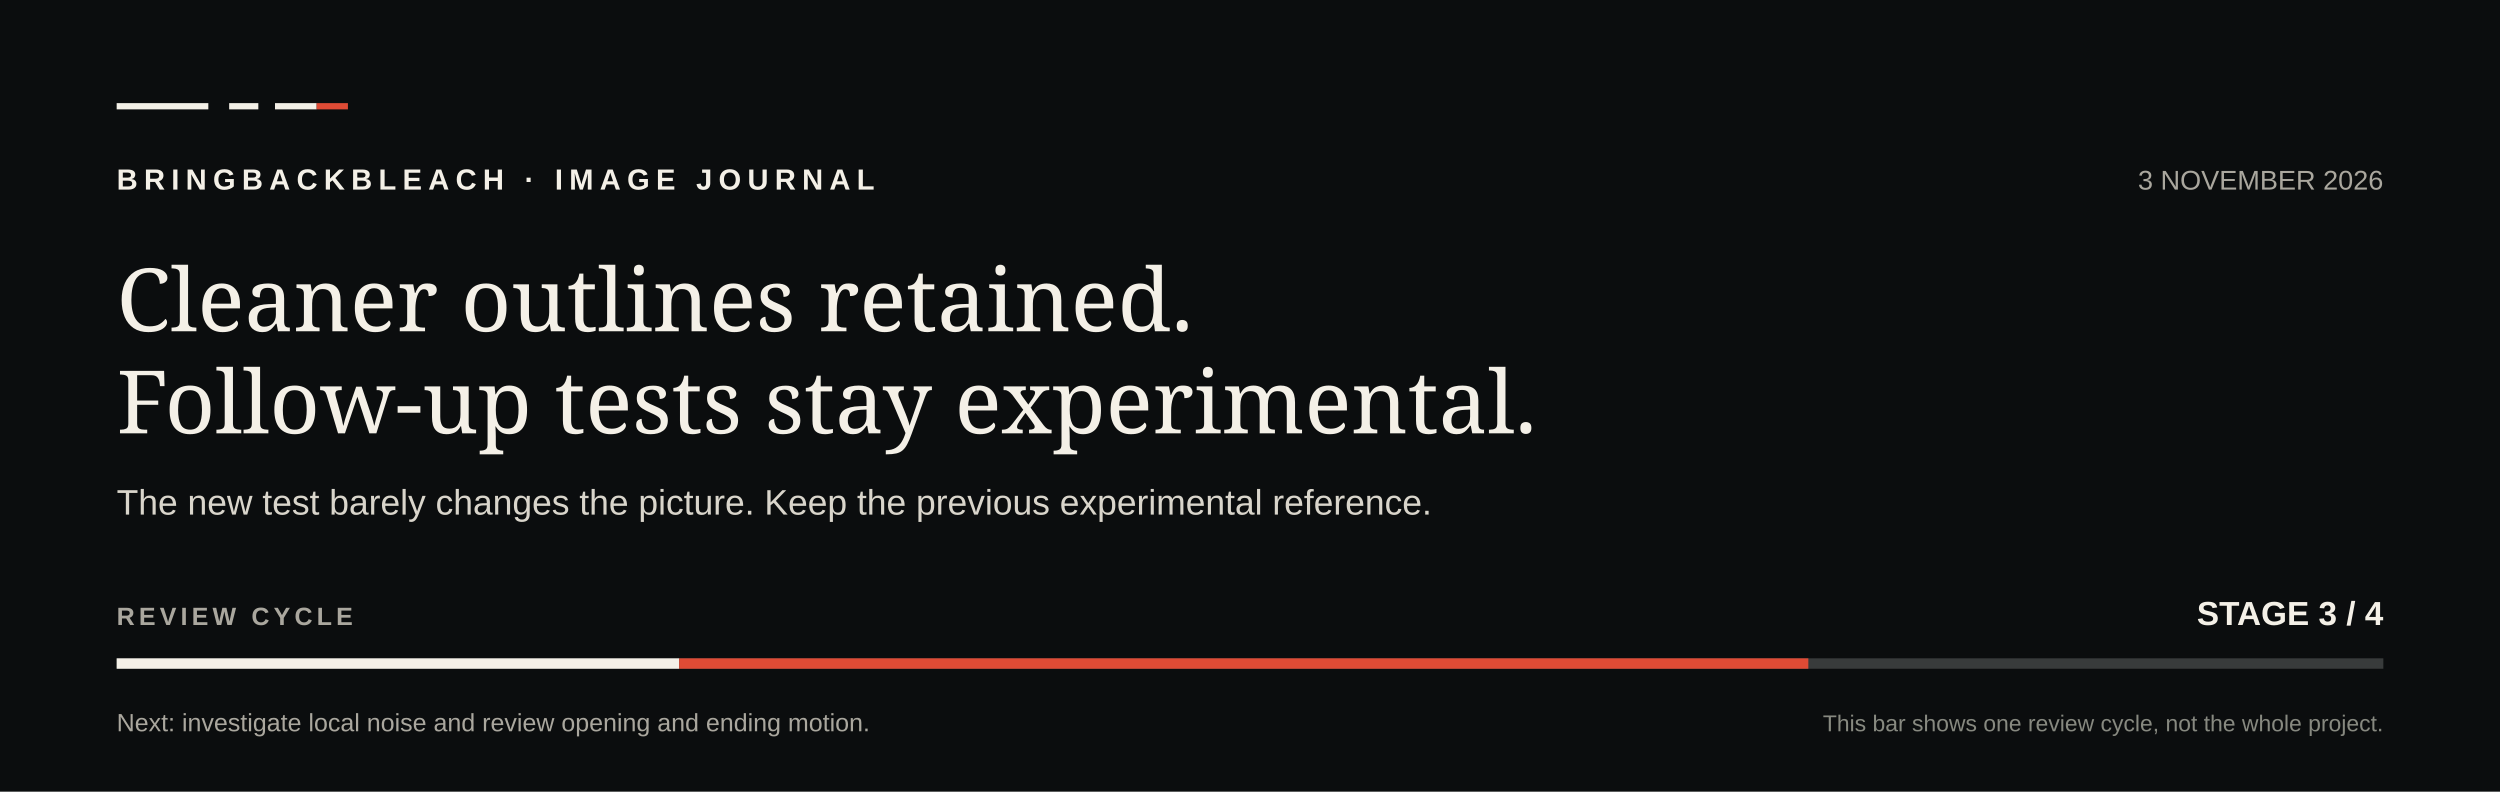
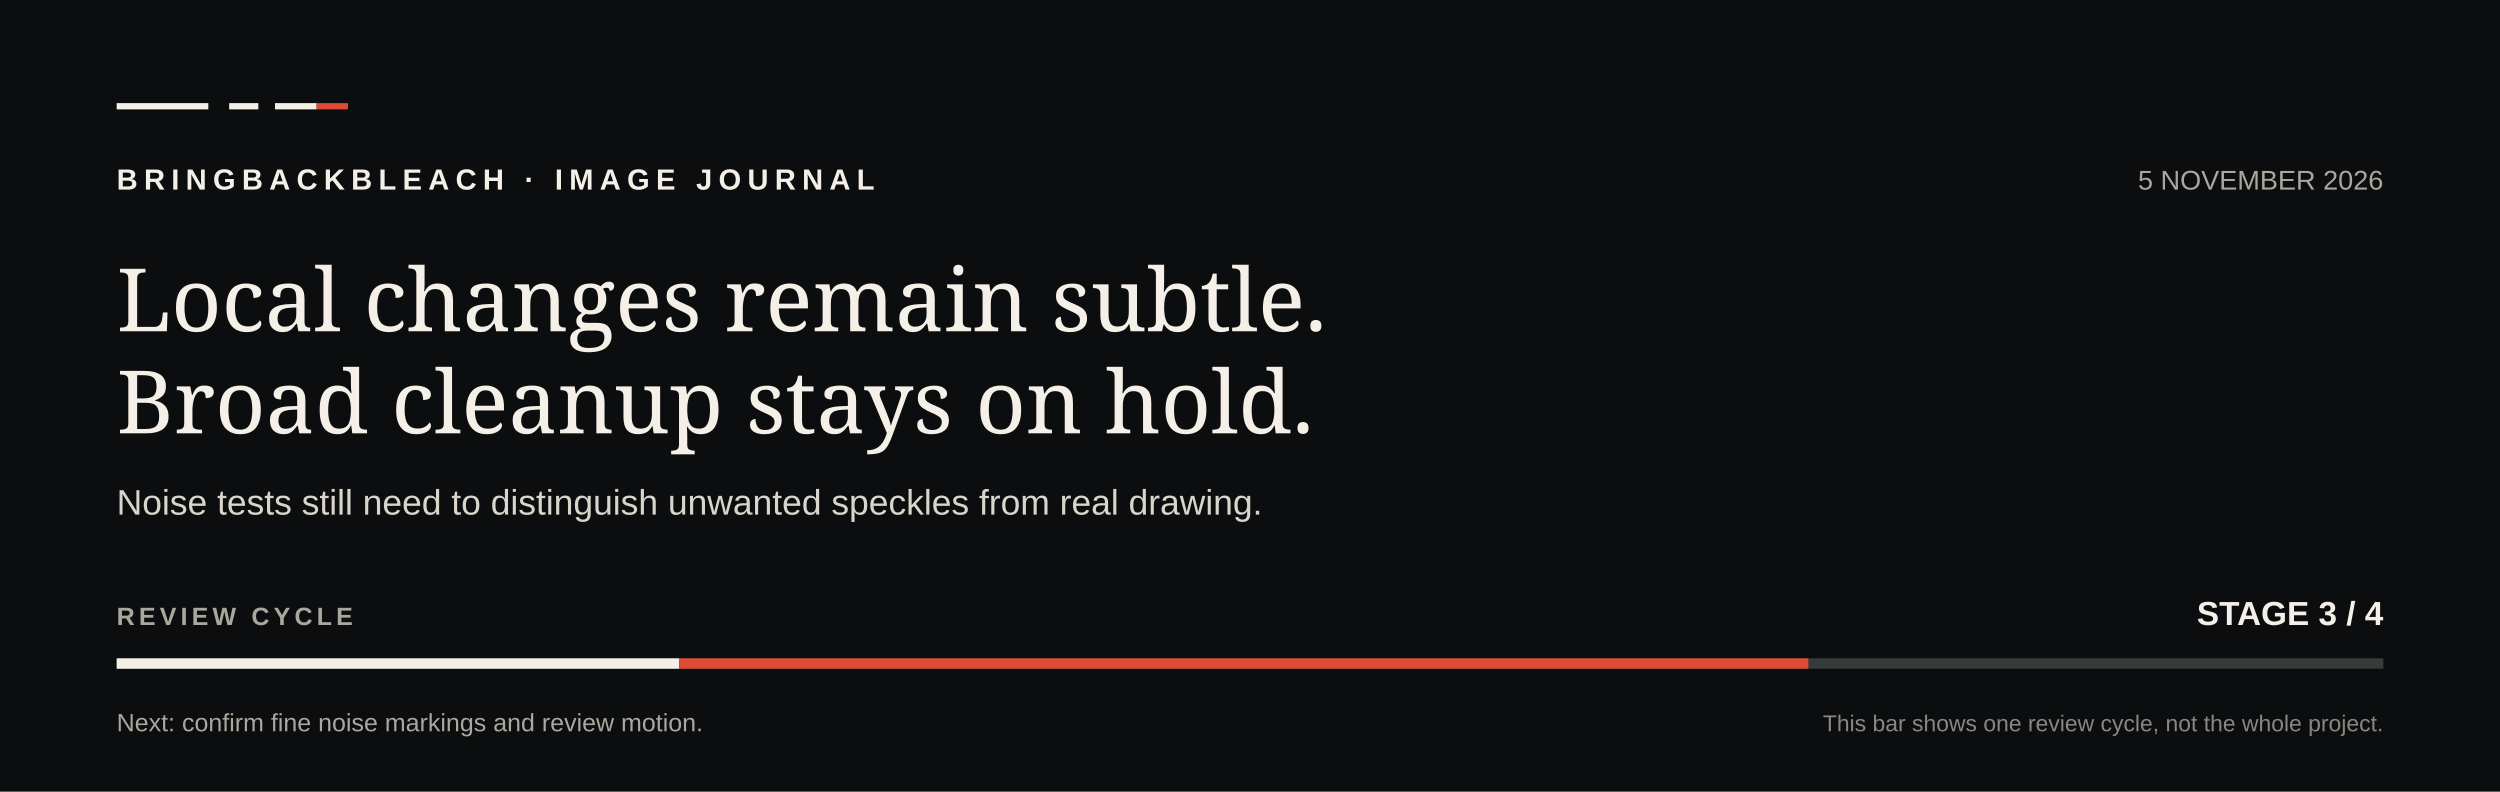
<svg xmlns="http://www.w3.org/2000/svg" width="1200" height="380" viewBox="0 0 1200 380" role="img" aria-labelledby="title description">
  <rect width="1200" height="380" fill="#0b0d0e" />
  <path d="M56 51h44M110 51h14M132 51h20" stroke="#f4f0e7" stroke-width="3" />
  <path d="M152 51h15" stroke="#df4b35" stroke-width="3" />
  <text x="56" y="91" fill="#f4f0e7" font-family="Arial,sans-serif" font-size="14" font-weight="700" letter-spacing="3">BRINGBACKBLEACH · IMAGE JOURNAL</text>
-   <text x="1144" y="91" fill="#aaa79e" font-family="Arial,sans-serif" font-size="13" text-anchor="end">3 NOVEMBER 2026</text>
-   <text x="56" y="159" fill="#f4f0e7" font-family="Georgia,serif" font-size="42">Cleaner outlines retained.</text>
-   <text x="56" y="208" fill="#f4f0e7" font-family="Georgia,serif" font-size="42">Follow-up tests stay experimental.</text>
-   <text x="56" y="247" fill="#d9d5cb" font-family="Arial,sans-serif" font-size="17">The new test barely changes the picture. Keep the previous experimental reference.</text>
+   <text x="1144" y="91" fill="#aaa79e" font-family="Arial,sans-serif" font-size="13" text-anchor="end">5 NOVEMBER 2026</text>
+   <text x="56" y="159" fill="#f4f0e7" font-family="Georgia,serif" font-size="42">Local changes remain subtle.</text>
+   <text x="56" y="208" fill="#f4f0e7" font-family="Georgia,serif" font-size="42">Broad cleanup stays on hold.</text>
+   <text x="56" y="247" fill="#d9d5cb" font-family="Arial,sans-serif" font-size="17">Noise tests still need to distinguish unwanted speckles from real drawing.</text>
  <text x="56" y="300" fill="#aaa79e" font-family="Arial,sans-serif" font-size="12" font-weight="700" letter-spacing="2">REVIEW CYCLE</text>
  <text x="1144" y="300" fill="#f4f0e7" font-family="Arial,sans-serif" font-size="16" font-weight="700" text-anchor="end">STAGE 3 / 4</text>
  <rect x="56" y="316" width="1088" height="5" fill="#383b3b" />
  <rect x="56" y="316" width="270" height="5" fill="#f4f0e7" />
  <rect x="326" y="316" width="542" height="5" fill="#df4b35" />
-   <text x="56" y="351" fill="#aaa79e" font-family="Arial,sans-serif" font-size="12">Next: investigate local noise and review opening and ending motion.</text>
+   <text x="56" y="351" fill="#aaa79e" font-family="Arial,sans-serif" font-size="12">Next: confirm fine noise markings and review motion.</text>
  <text x="1144" y="351" fill="#878980" font-family="Arial,sans-serif" font-size="11" text-anchor="end">This bar shows one review cycle, not the whole project.</text>
</svg>
